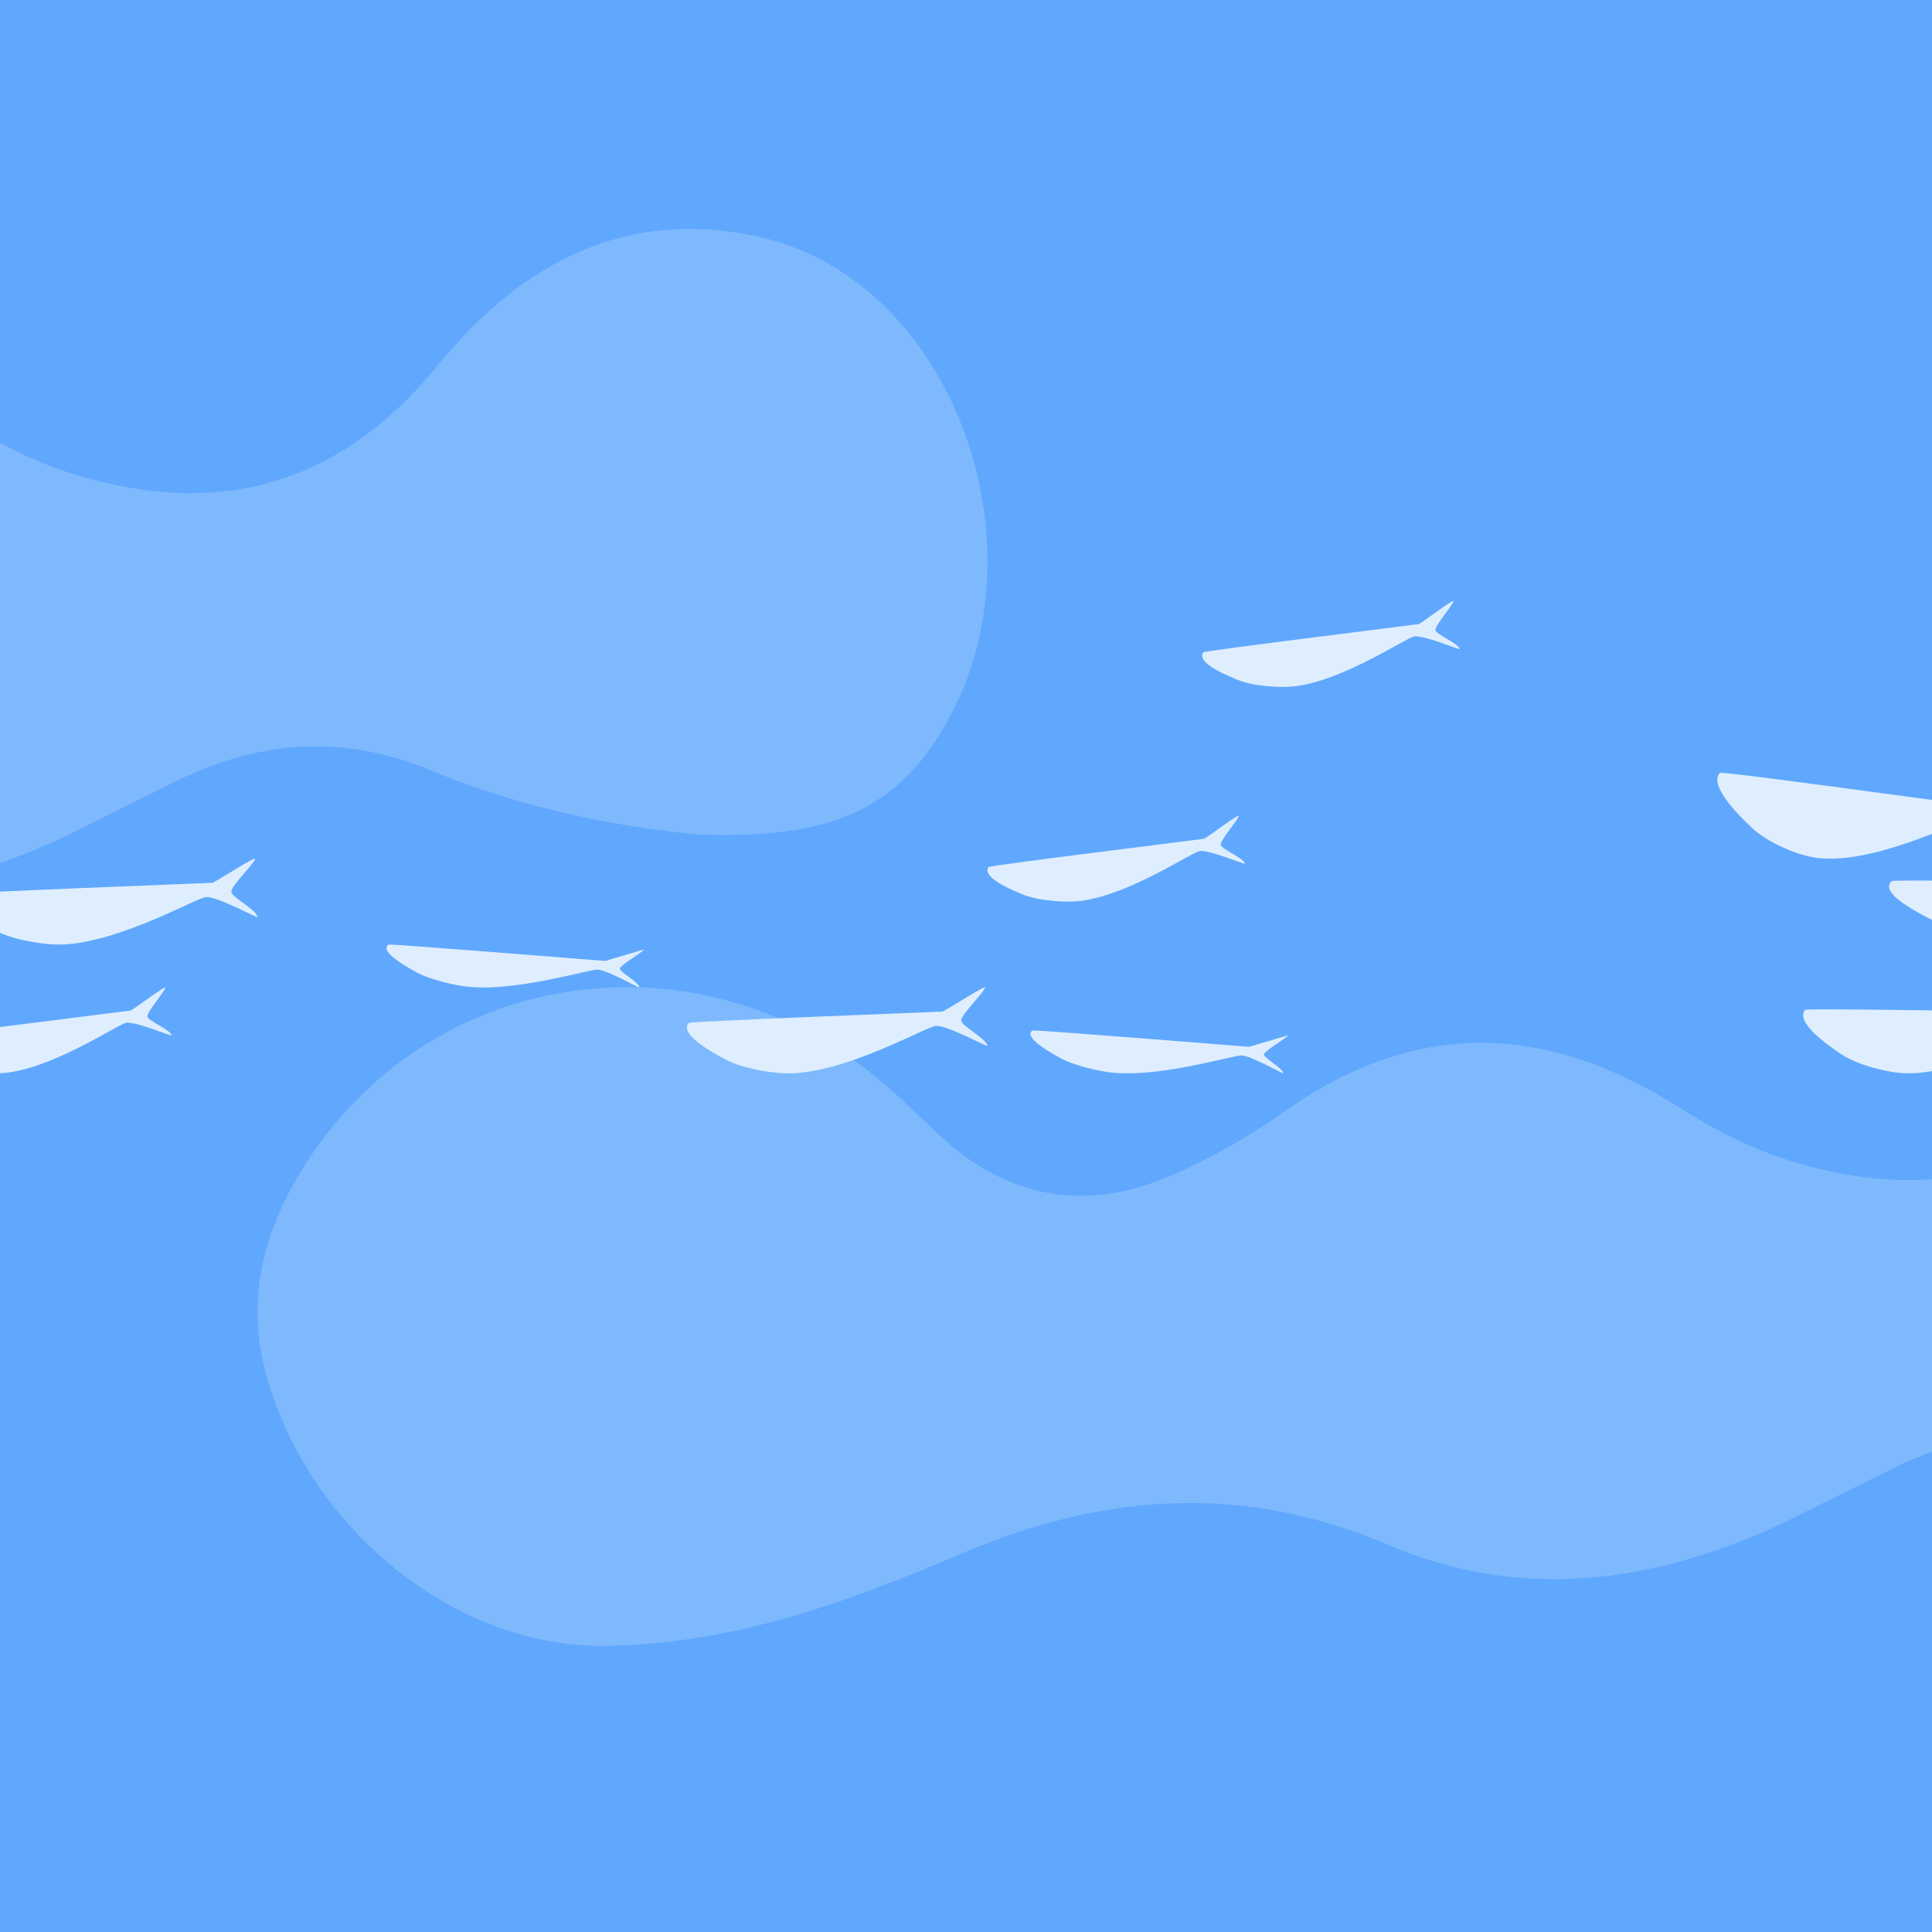
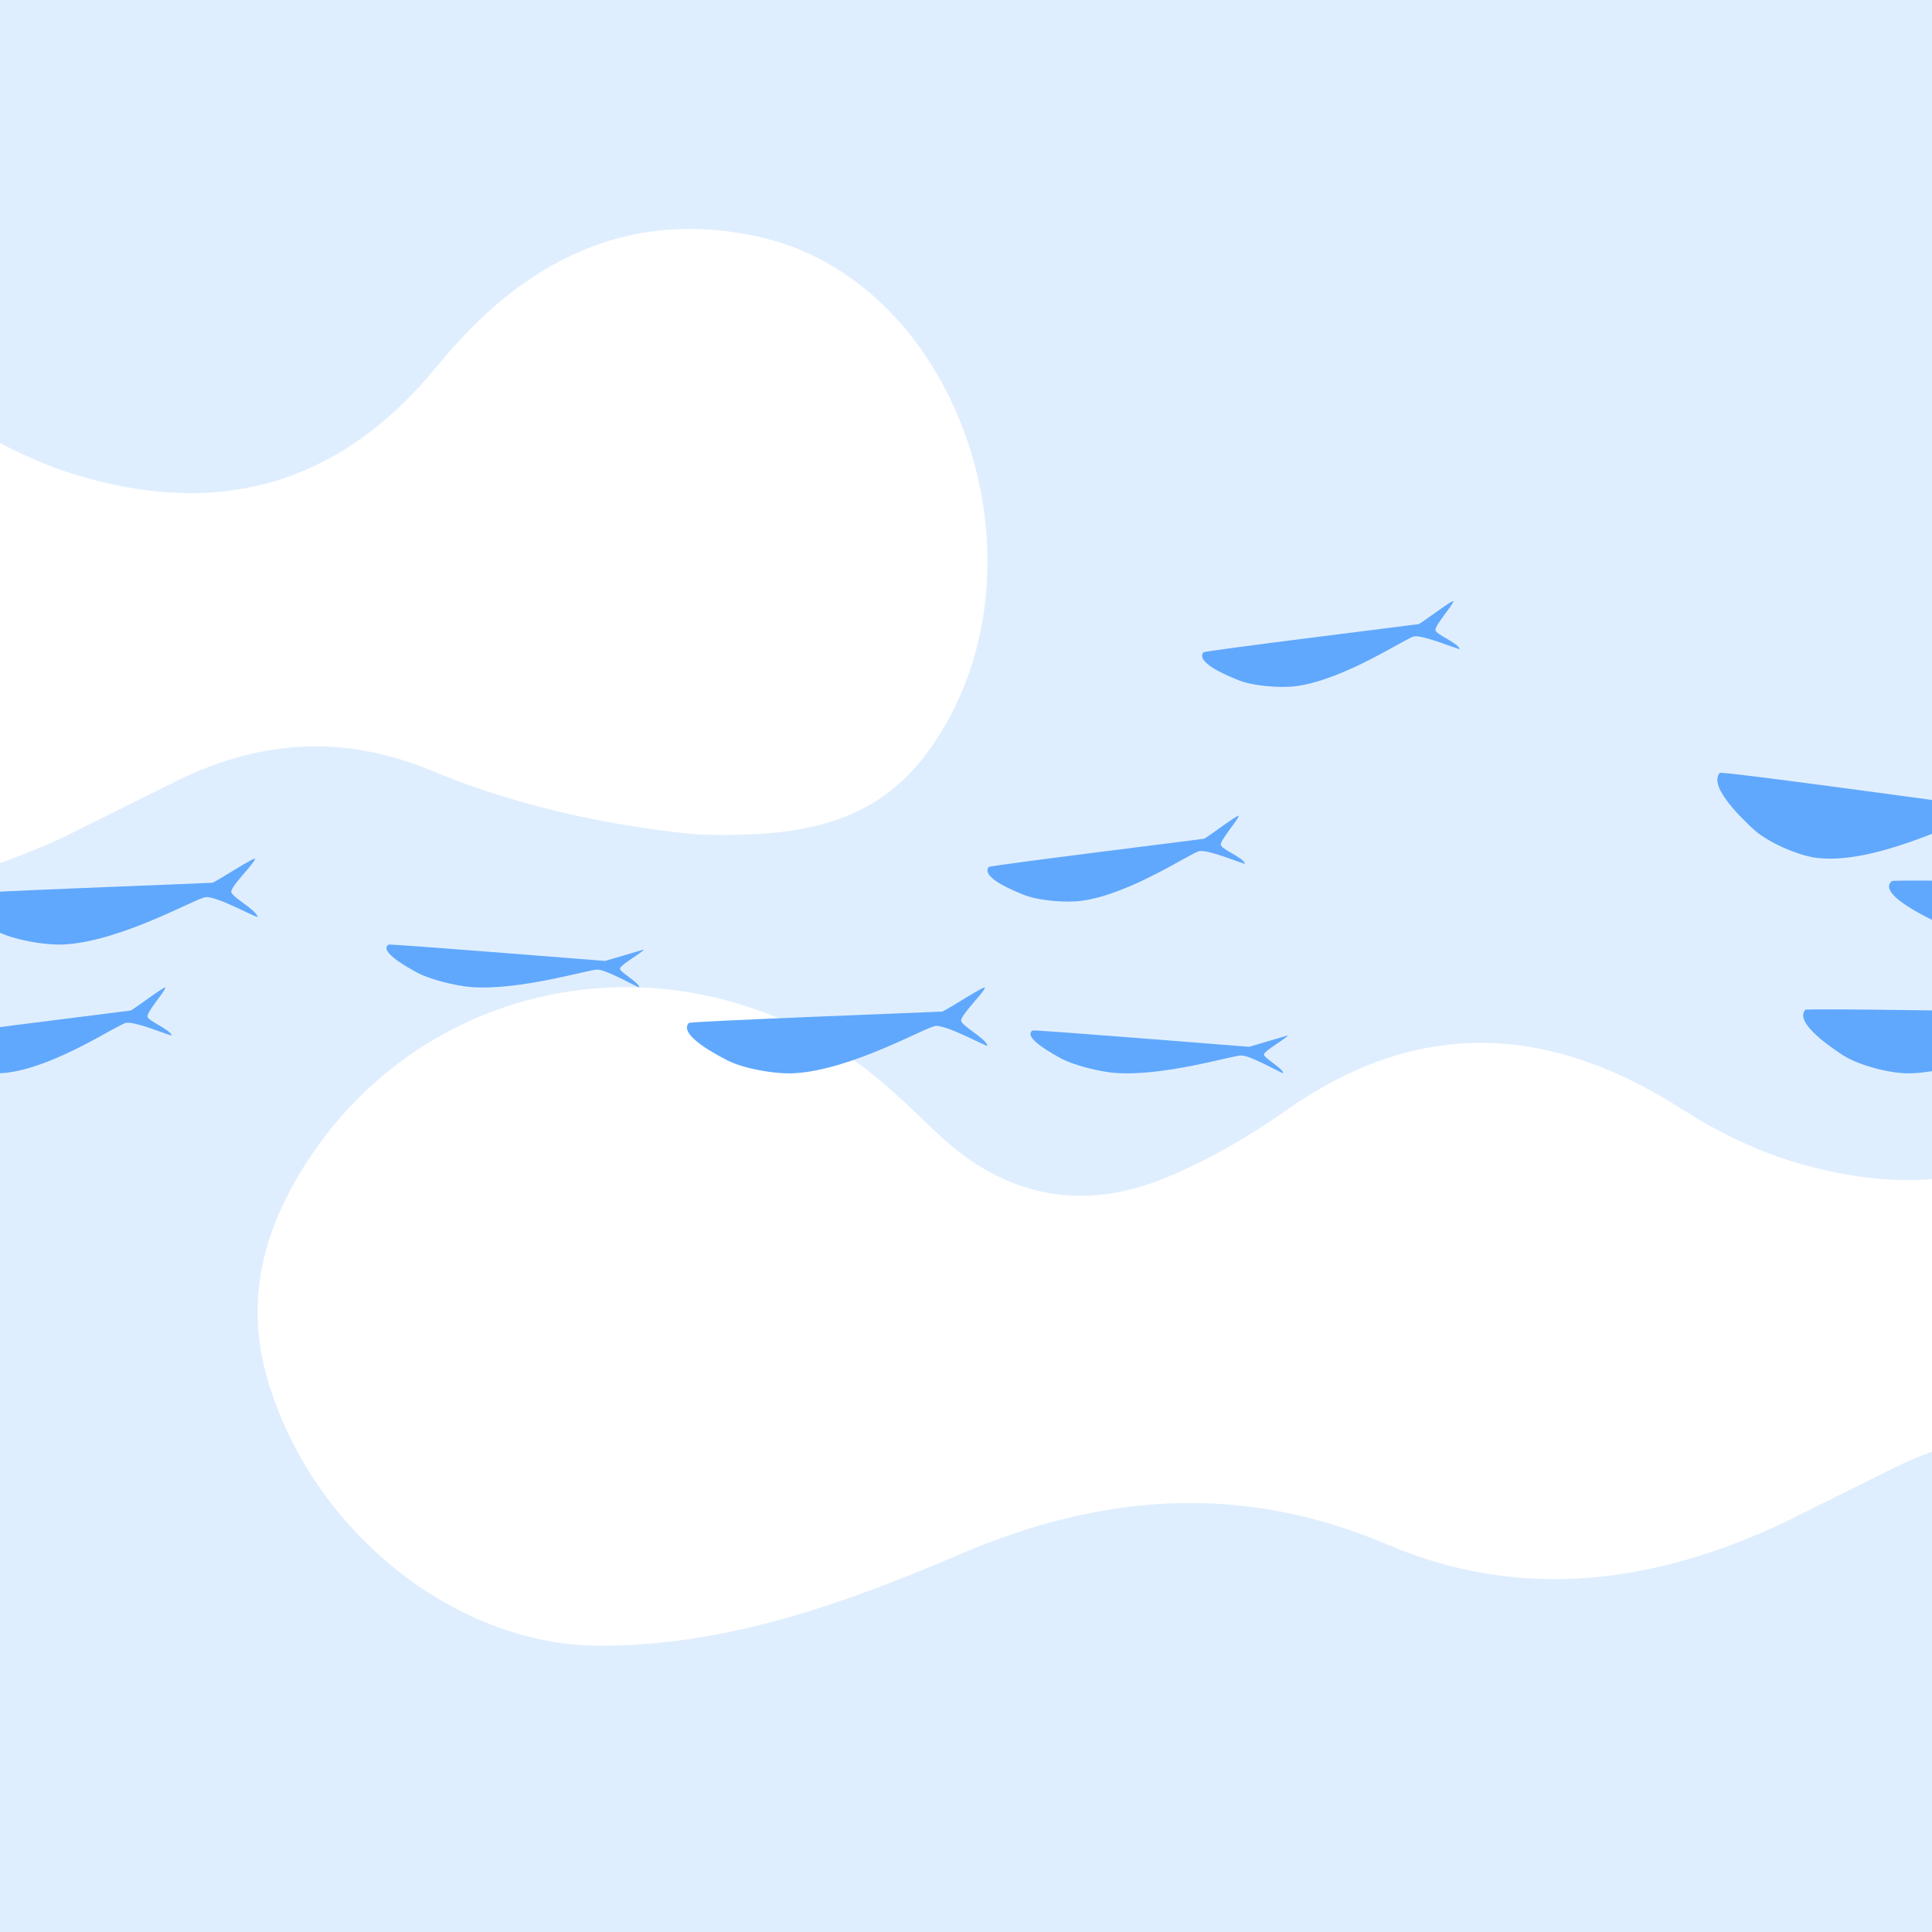
<svg xmlns="http://www.w3.org/2000/svg" xmlns:xlink="http://www.w3.org/1999/xlink" width="45" height="45">
  <g fill-rule="evenodd">
-     <path fill="#60a8fd" d="M0 0h45v45H0z" />
-     <g fill="#9fcafe">
-       <use xlink:href="#B" fill-opacity=".5" />
-       <use xlink:href="#B" x="-40" y="-16" fill-opacity=".5" />
+     <path fill="#dfeefe" d="M0 0h45v45H0z" />
+     <g fill="#fff">
+       <use xlink:href="#B" />
+       <use xlink:href="#B" x="-40" y="-16" />
    </g>
-     <g fill="#dfeefe">
+     <g fill="#60a8fd">
      <use xlink:href="#C" />
      <use xlink:href="#D" />
      <use xlink:href="#E" />
      <use xlink:href="#D" x="5" y="-5" />
      <path d="M46.346 19.103c-.032.16.506.637.526.886.008.067-.848-.792-1.126-.825-.217-.026-2.083.976-3.422.819-.442-.052-1.18-.369-1.523-.706-.134-.131-1.033-.946-.744-1.275.041-.047 5.524.714 5.886.757.213-.09 1.087-.631 1.057-.536-.059.158-.616.69-.653.88zm6.802 1.731c-.031.141.781.498.833.711.017.057-1.285-.597-1.684-.597-.313 0-2.882 1.052-4.81 1.052-.636 0-1.719-.199-2.24-.455-.203-.1-1.563-.711-1.181-1.024.054-.044 7.953.057 8.473.057l1.459-.569c-.069.142-.815.658-.851.825z" />
      <use xlink:href="#E" x="-17" y="-3" />
      <use xlink:href="#D" x="-25" y="4" />
      <path d="M48.404 23.834c-.021.141.547.498.583.711.012.057-.899-.597-1.179-.597-.219 0-2.018 1.052-3.367 1.052-.445 0-1.203-.199-1.568-.455-.142-.1-1.094-.711-.827-1.024.038-.044 5.567.057 5.931.057.207-.1 1.045-.654 1.021-.569-.049.142-.57.658-.596.825z" />
      <use xlink:href="#C" x="-15" y="-2" />
    </g>
  </g>
  <defs>
    <path id="B" d="M56.326 35.441c-1.703-.146-4.044-.561-6.259-1.485-2.117-.883-4.103-.713-6.099.306l-2.44 1.213c-3.009 1.413-6.104 1.826-9.2.505-3.381-1.443-6.643-1.204-9.964.219-2.692 1.154-5.439 2.135-8.392 2.134-3.36-.001-6.713-2.667-7.745-6.22-.548-1.886-.055-3.547.934-5.068 2.854-4.389 8.723-5.368 12.975-2.168.604.455 1.151 1.006 1.709 1.532 1.586 1.495 3.382 1.815 5.299 1.026.976-.402 1.925-.945 2.804-1.566 3.079-2.173 6.118-2.022 9.212-.044.809.518 1.693.955 2.593 1.23 3.25.991 6.099.327 8.442-2.543 1.984-2.431 4.414-3.667 7.465-3 4.721 1.033 6.983 7.779 3.985 11.952-1.192 1.659-2.848 2.05-5.318 1.976" />
    <path id="C" d="M29.44 24.553c-.027.08.434.318.451.443.007.033-.727-.396-.965-.412-.186-.013-1.785.487-2.933.408-.379-.026-1.011-.185-1.305-.353-.115-.066-.886-.473-.638-.637.035-.023 4.735.358 5.045.38l.905-.267c-.05.079-.527.345-.56.439z" />
    <path id="D" d="M28.434 19.671c-.004.104.513.295.566.444.016.04-.821-.325-1.058-.292-.185.026-1.598.998-2.739 1.157-.376.053-1.038-.002-1.372-.144-.13-.055-.997-.384-.803-.642.028-.037 4.712-.615 5.02-.658.164-.096.817-.595.805-.531-.027.108-.415.542-.419.666z" />
    <path id="E" d="M22.387 23.763c-.015.125.567.408.613.593.015.049-.923-.476-1.201-.461-.218.012-1.962 1.031-3.306 1.103-.443.024-1.207-.111-1.582-.316-.146-.08-1.122-.566-.869-.855.036-.041 5.547-.246 5.91-.266.201-.098 1.012-.63.991-.554-.042.127-.538.607-.556.756z" />
  </defs>
</svg>
